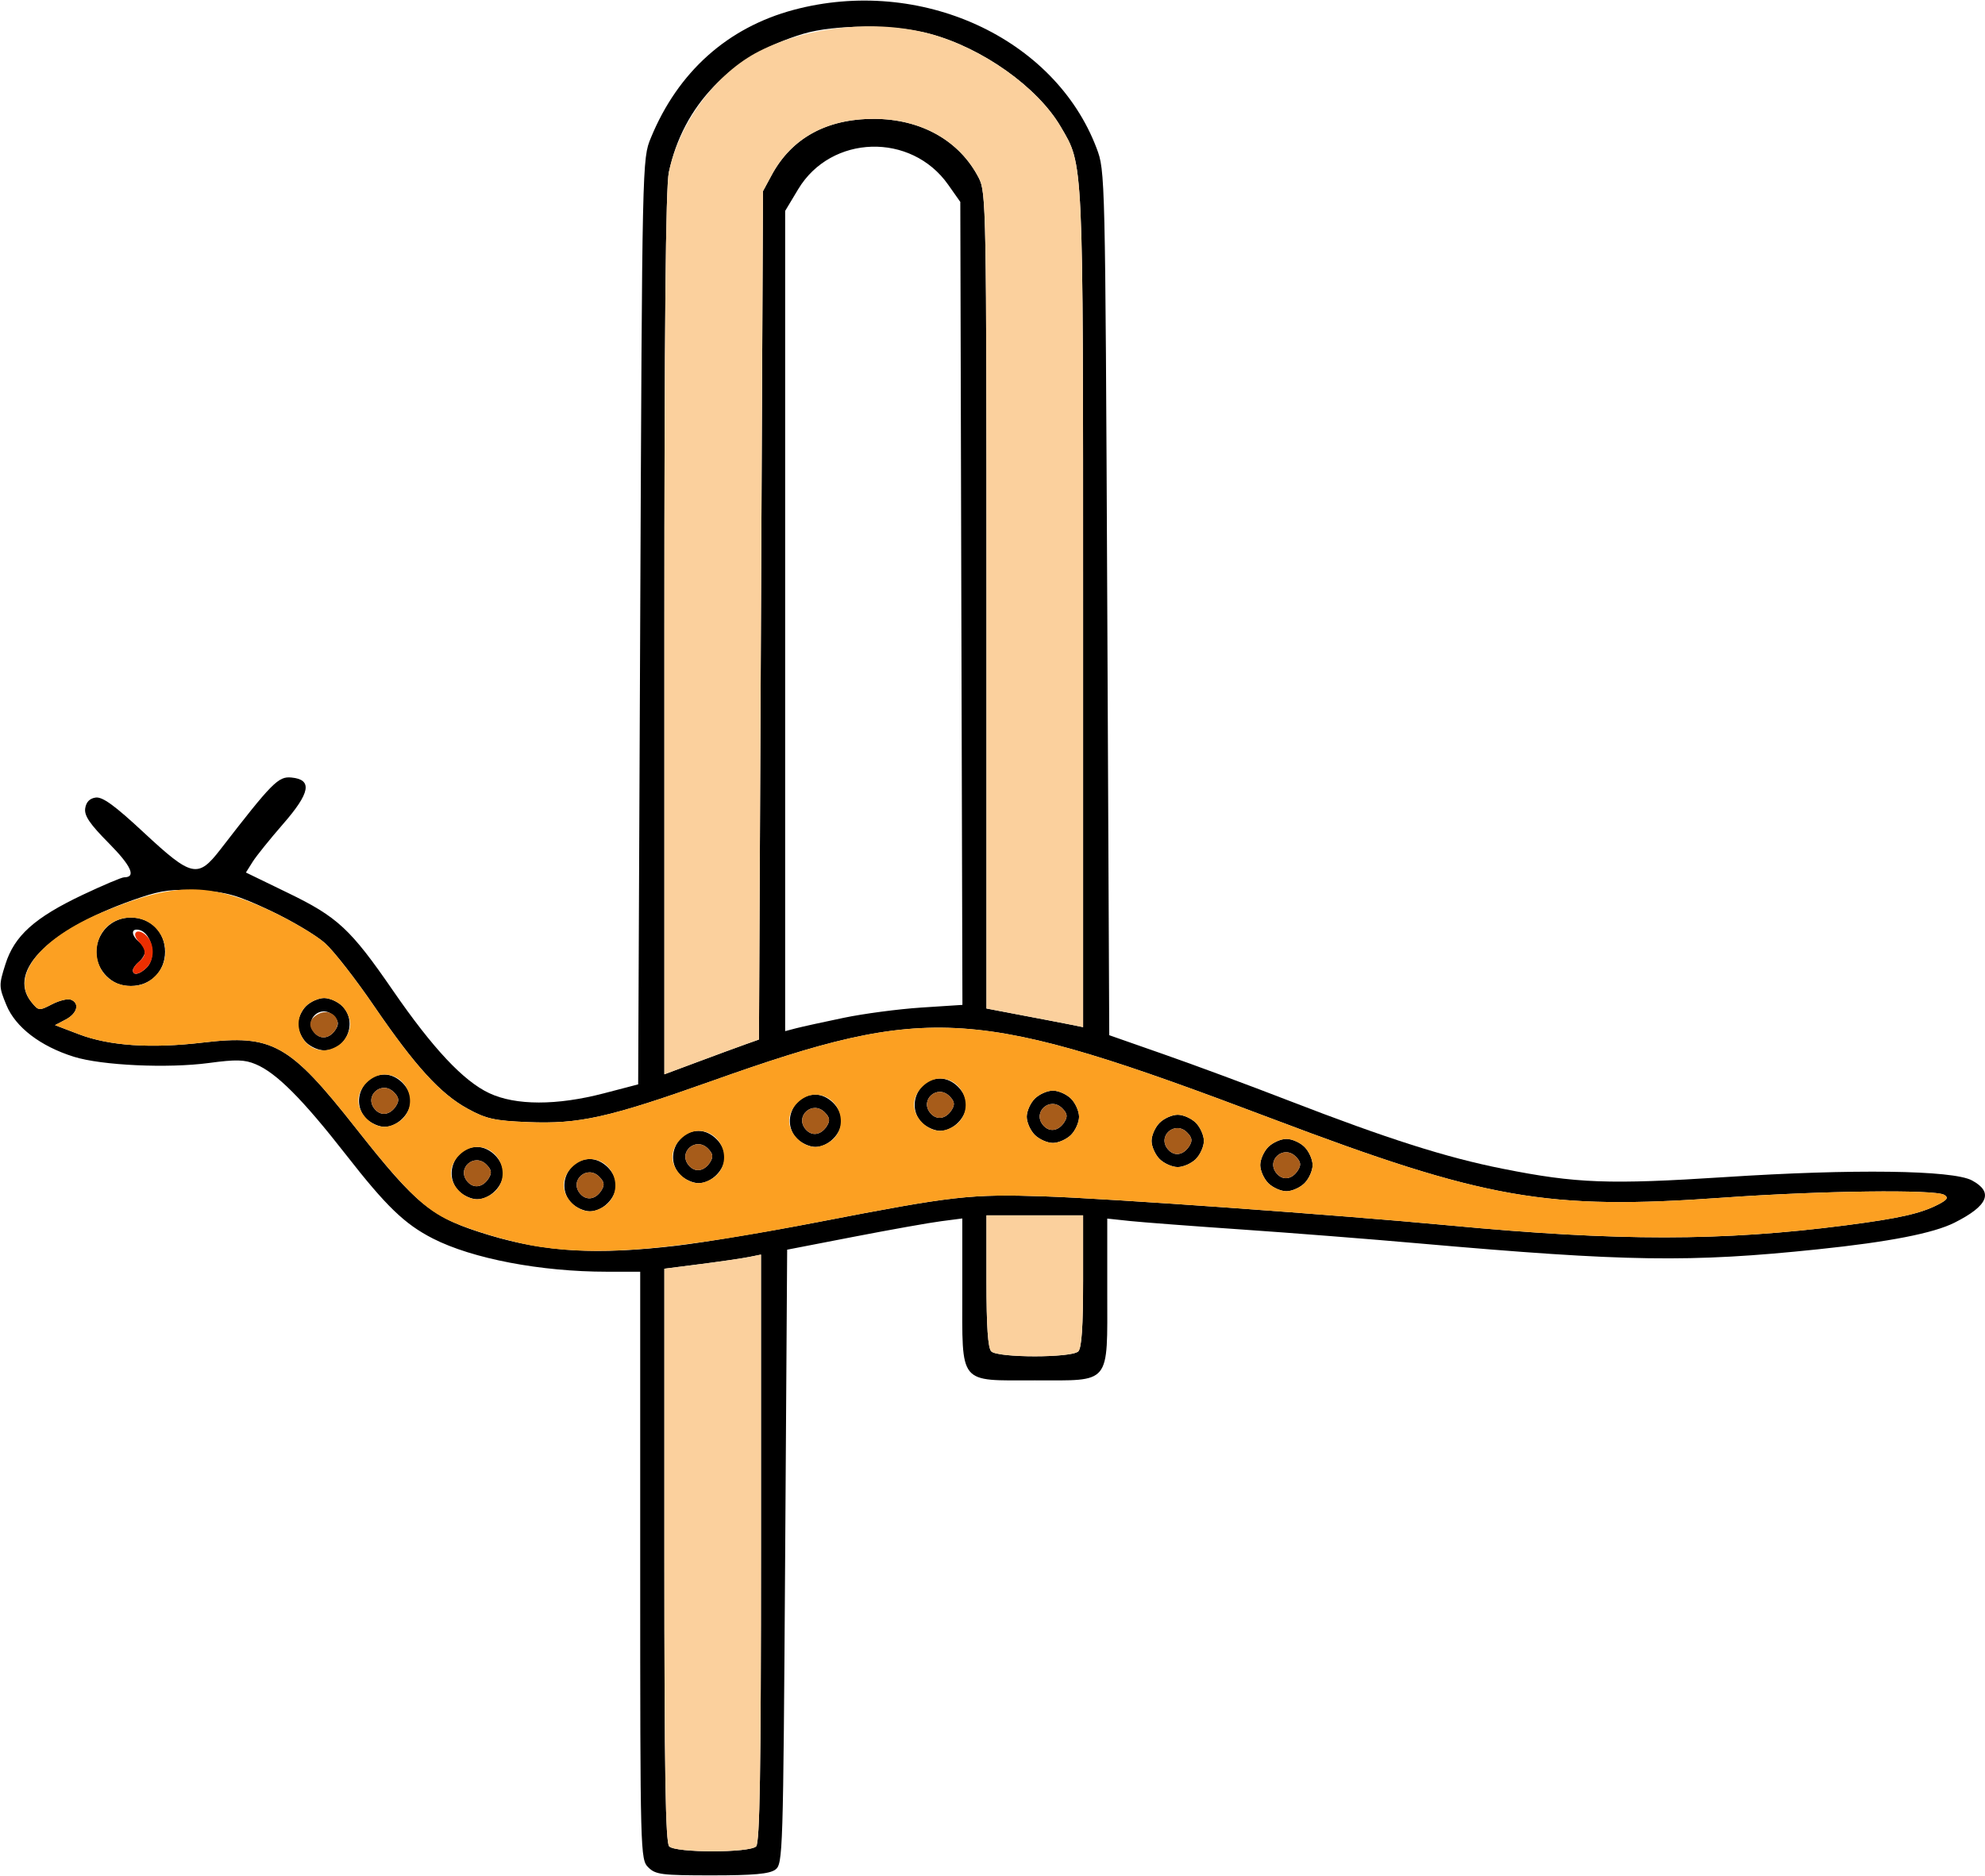
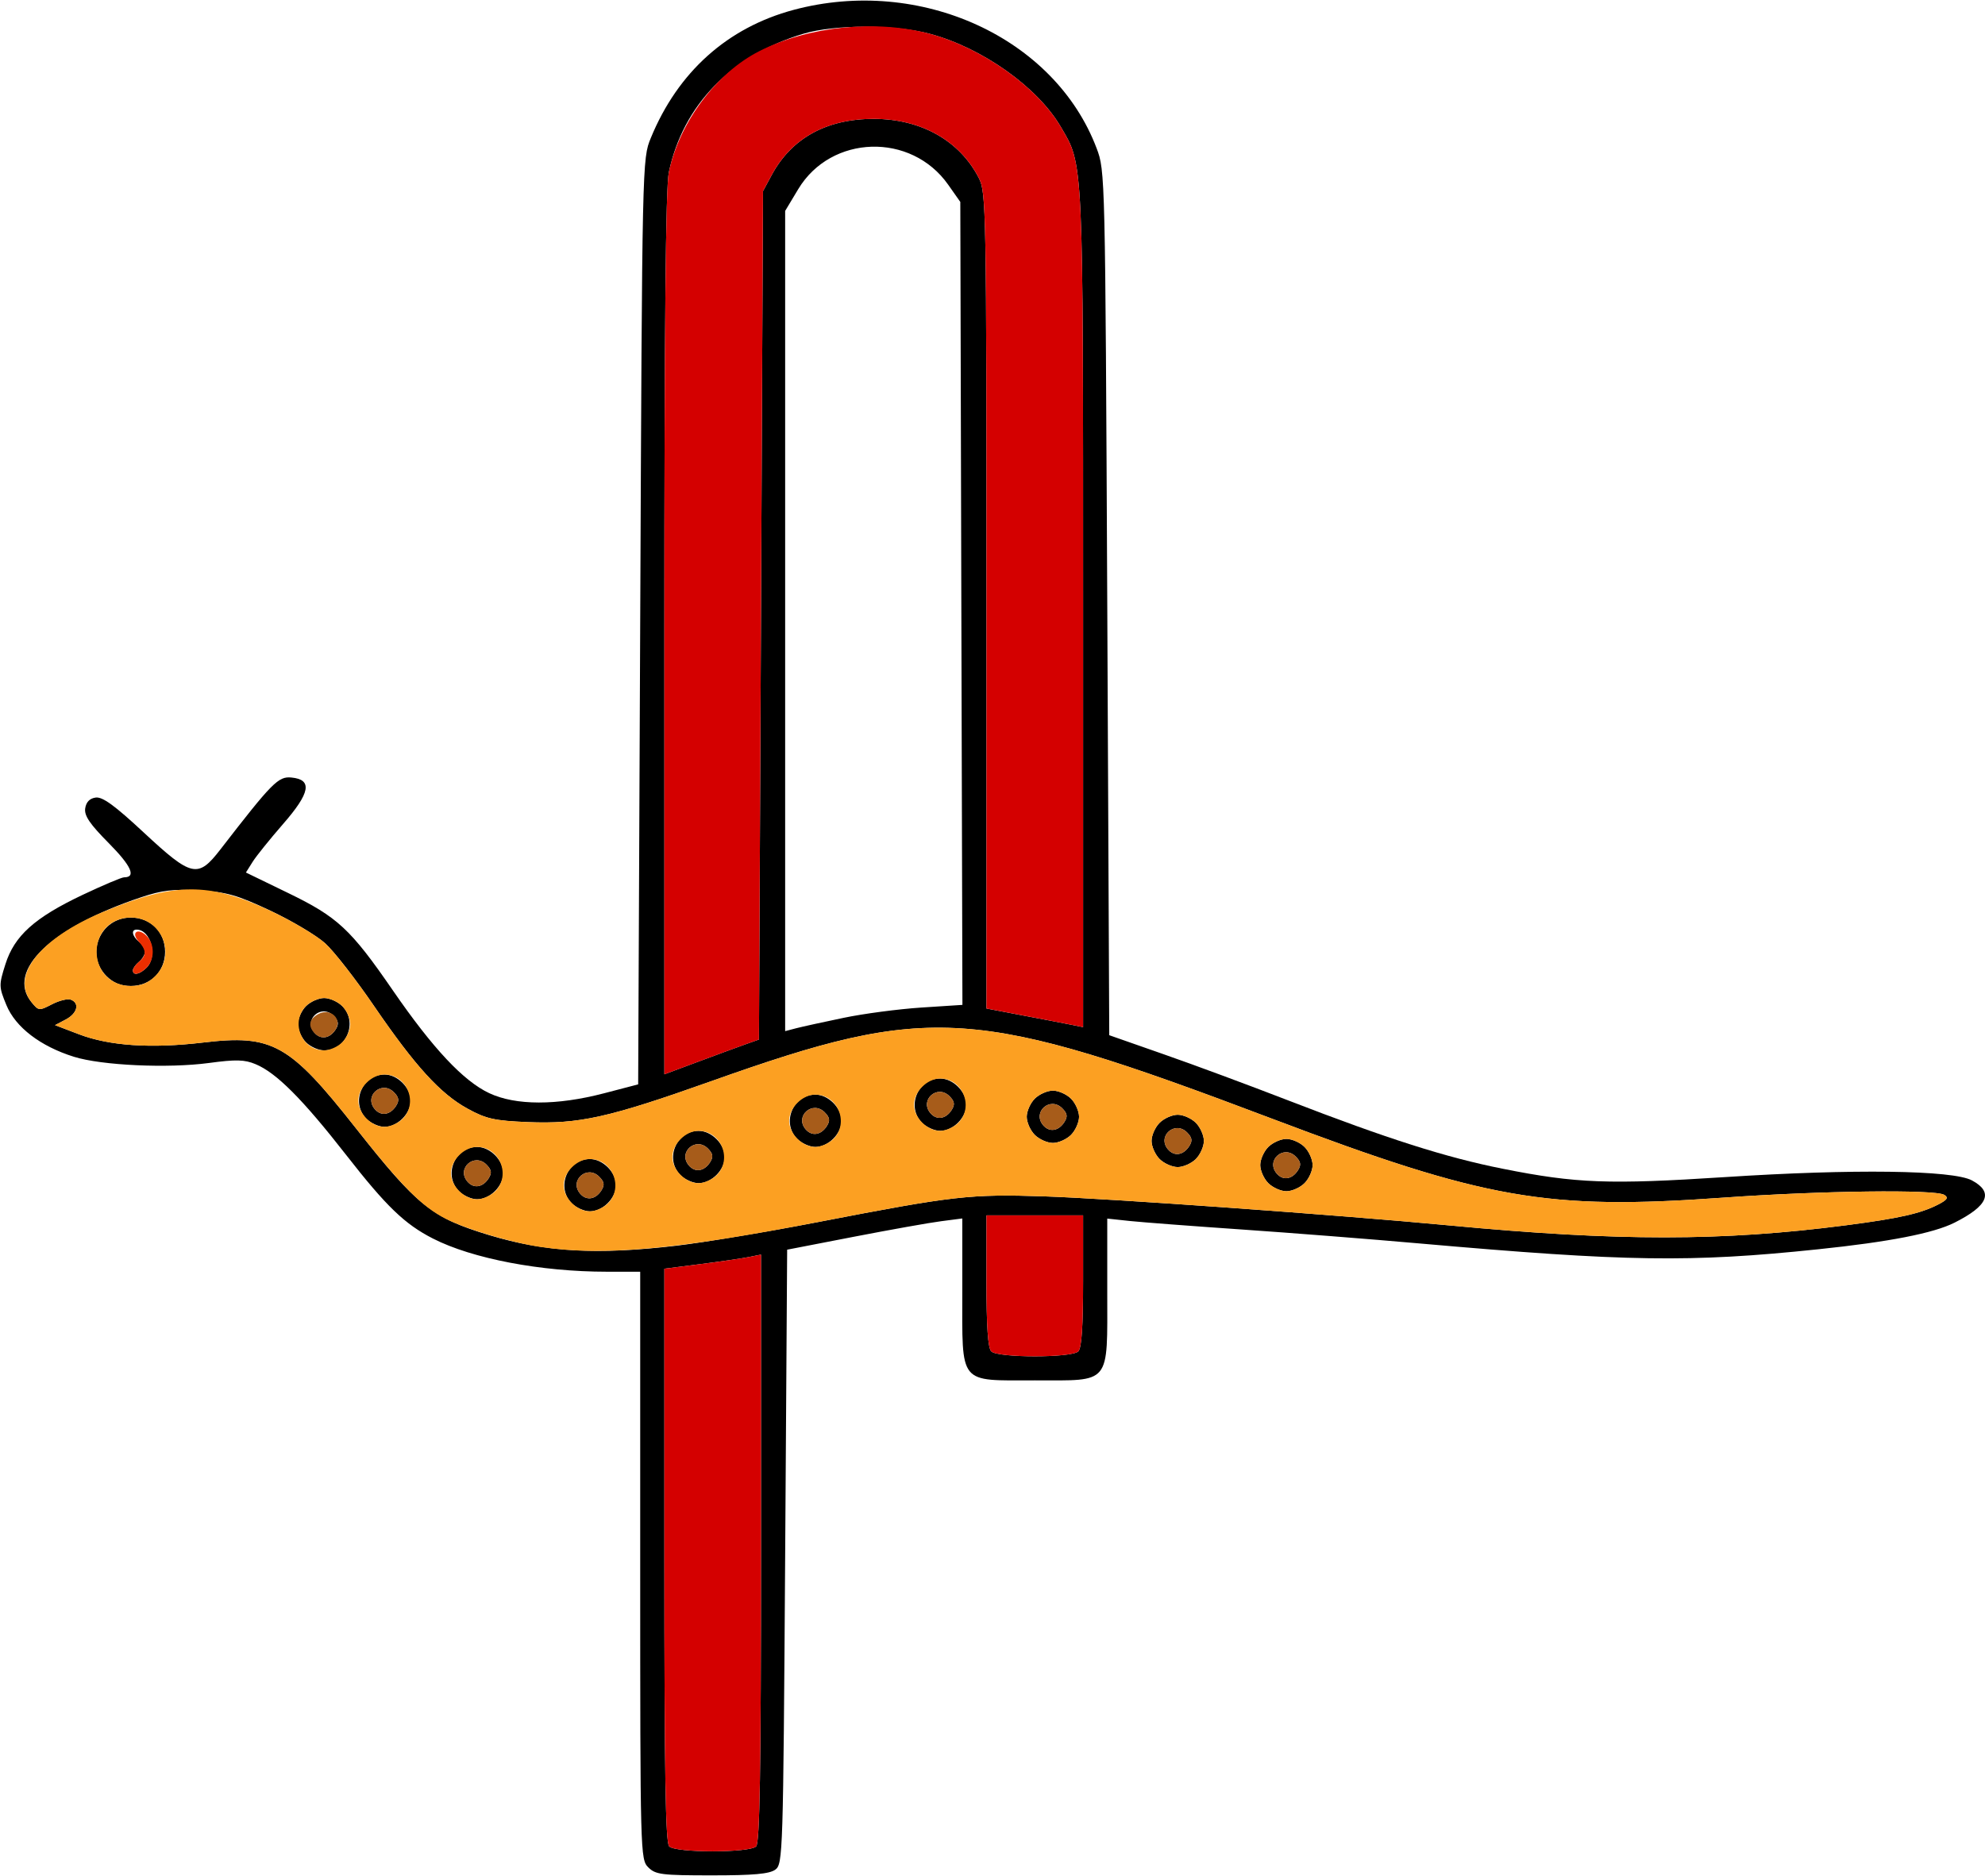
- <svg xmlns="http://www.w3.org/2000/svg" width="635px" height="600px" version="1.1">
-   <g transform="translate(0000, 0000) scale(1, 1)">
-     <path fill="#000000" stroke="none" d=" M 207.37 597.42 C 204.85 594.90 204.80 593.14 204.80 500.86 L 204.80 406.87 L 194.13 406.87 C 173.01 406.87 151.12 402.70 138.50 396.26 C 129.47 391.65 123.61 386.01 110.68 369.44 C 96.76 351.61 88.41 343.24 81.79 340.48 C 78.25 338.99 75.49 338.92 66.82 340.09 C 53.72 341.85 32.51 340.88 23.64 338.10 C 12.93 334.75 4.97 328.66 2.05 321.57 C -0.37 315.70 -0.39 315.19 1.73 308.50 C 4.60 299.39 11.05 293.59 26.43 286.30 C 32.96 283.21 38.92 280.69 39.68 280.69 C 43.65 280.69 42.03 277.07 34.82 269.78 C 28.74 263.65 26.93 260.99 27.25 258.66 C 27.55 256.61 28.67 255.44 30.60 255.17 C 32.79 254.86 36.68 257.68 46.06 266.42 C 61.36 280.64 63.31 281.07 70.48 271.80 C 87.08 250.33 89.03 248.34 93.23 248.76 C 100.04 249.41 99.27 253.66 90.52 263.67 C 86.38 268.43 82.00 273.85 80.82 275.73 L 78.67 279.15 L 92.08 285.66 C 108.01 293.37 112.16 297.23 125.72 316.93 C 138.49 335.46 148.24 345.86 156.50 349.74 C 164.96 353.72 178.11 353.73 193.20 349.79 L 204.15 346.93 L 204.80 198.90 C 205.44 51.05 205.44 50.85 208.21 44.11 C 216.87 23.02 232.72 8.82 253.91 3.15 C 294.37 -7.66 337.39 11.99 350.80 47.42 C 353.55 54.68 353.56 55.49 354.21 192.97 L 354.85 331.20 L 372.24 337.29 C 381.81 340.62 399.78 347.29 412.17 352.09 C 443.88 364.36 462.60 370.33 480.80 373.94 C 504.26 378.62 514.74 379.00 551.82 376.60 C 592.79 373.93 624.67 374.36 630.81 377.65 C 637.83 381.41 636.04 385.75 625.24 391.18 C 618.51 394.56 604.34 397.33 581.55 399.70 C 540.66 403.97 520.43 403.67 454.03 397.82 C 438.45 396.44 412.94 394.44 397.36 393.37 C 381.77 392.30 365.69 391.08 361.62 390.66 L 354.21 389.87 L 354.21 413.18 C 354.21 443.36 355.61 441.63 331.02 441.63 C 306.44 441.63 307.84 443.36 307.84 413.15 L 307.84 389.83 L 301.08 390.71 C 297.36 391.18 284.75 393.44 273.06 395.70 L 251.81 399.82 L 251.17 498.08 C 250.54 593.47 250.45 596.39 248.02 598.17 C 246.14 599.54 241.07 600.00 227.74 600.00 C 211.66 600.00 209.70 599.76 207.37 597.42 M 241.89 590.73 C 243.06 589.56 243.44 566.60 243.44 495.30 L 243.44 401.39 L 239.55 402.17 C 237.40 402.61 230.44 403.62 224.09 404.43 L 212.53 405.91 L 212.53 497.55 C 212.53 567.10 212.90 589.56 214.07 590.73 C 216.17 592.83 239.79 592.83 241.89 590.73 M 344.94 432.36 C 346.02 431.28 346.48 424.43 346.48 409.83 L 346.48 388.84 L 331.02 388.84 L 315.57 388.84 L 315.57 409.83 C 315.57 424.43 316.03 431.28 317.11 432.36 C 319.21 434.46 342.84 434.46 344.94 432.36 M 216.40 398.54 C 225.25 397.49 245.82 394.06 262.11 390.90 C 305.16 382.57 310.38 381.98 334.04 382.76 C 355.27 383.47 427.67 388.66 463.69 392.06 C 517.61 397.16 550.94 397.15 590.56 392.01 C 607.60 389.79 614.44 388.25 620.06 385.35 C 622.94 383.86 623.38 383.18 621.99 382.29 C 619.12 380.48 582.63 380.94 551.20 383.18 C 494.90 387.21 475.18 383.76 407.02 357.95 C 311.73 321.89 297.79 320.95 227.45 345.94 C 194.65 357.59 185.28 359.68 168.84 359.00 C 158.18 358.56 155.56 357.98 149.62 354.73 C 140.86 349.94 132.81 341.10 119.59 321.77 C 113.81 313.30 106.80 304.31 104.02 301.80 C 101.24 299.29 93.37 294.61 86.52 291.37 C 75.81 286.33 72.61 285.41 63.76 284.88 C 55.45 284.39 51.83 284.82 45.08 287.09 C 16.35 296.70 1.89 310.55 10.06 320.61 C 12.33 323.42 12.51 323.43 16.62 321.31 C 18.93 320.11 21.65 319.44 22.66 319.83 C 25.58 320.95 24.74 324.23 21.03 326.18 L 17.61 327.98 L 25.22 330.89 C 35.01 334.62 48.31 335.52 64.94 333.55 C 87.17 330.91 92.55 333.91 113.85 360.95 C 133.45 385.82 138.21 389.63 156.51 395.16 C 174.45 400.58 191.03 401.52 216.40 398.54 M 238.29 334.18 L 242.79 332.58 L 243.44 196.87 L 244.08 61.16 L 246.86 56.01 C 253.24 44.19 264.41 38.03 279.50 38.03 C 294.60 38.03 306.95 44.97 313.11 56.92 C 315.48 61.53 315.57 66.22 315.57 192.18 L 315.57 322.66 L 327.48 324.93 C 334.04 326.16 340.99 327.52 342.94 327.90 L 346.48 328.62 L 346.48 194.85 C 346.48 49.31 346.66 53.06 339.29 40.49 C 331.90 27.88 314.24 15.33 297.54 10.84 C 286.25 7.79 267.14 7.78 257.01 10.80 C 233.93 17.72 218.49 33.61 213.96 55.11 C 212.95 59.88 212.53 104.18 212.53 202.82 L 212.53 343.71 L 223.15 339.75 C 229.00 337.57 235.80 335.06 238.29 334.18 M 269.84 325.65 C 276.22 324.31 287.39 322.84 294.65 322.36 L 307.88 321.50 L 307.53 193.06 L 307.20 64.60 L 303.32 59.09 C 291.49 42.27 265.86 43.03 255.35 60.52 L 251.17 67.48 L 251.17 198.68 L 251.17 329.90 L 254.71 328.97 C 256.65 328.47 263.47 326.97 269.84 325.65" />
-     <path fill="#000000" stroke="none" d=" M 182.90 384.98 C 177.80 379.88 181.51 370.82 188.70 370.82 C 192.83 370.82 197.07 375.05 197.07 379.18 C 197.07 383.32 192.83 387.55 188.70 387.55 C 186.92 387.55 184.32 386.39 182.90 384.98 M 192.41 380.82 C 193.48 379.11 193.31 378.10 191.67 376.45 C 187.81 372.61 182.06 377.64 185.54 381.84 C 187.54 384.24 190.53 383.81 192.41 380.82" />
-     <path fill="#000000" stroke="none" d=" M 146.84 381.12 C 141.74 376.02 145.44 366.95 152.63 366.95 C 156.77 366.95 161.00 371.19 161.00 375.32 C 161.00 379.45 156.77 383.69 152.63 383.69 C 150.85 383.69 148.25 382.53 146.84 381.12 M 156.34 376.96 C 157.41 375.24 157.24 374.24 155.61 372.59 C 151.74 368.74 146.00 373.78 149.48 377.97 C 151.47 380.38 154.46 379.94 156.34 376.96" />
-     <path fill="#000000" stroke="none" d=" M 405.73 378.54 C 404.31 377.12 403.15 374.52 403.15 372.75 C 403.15 370.97 404.31 368.37 405.73 366.95 C 407.15 365.54 409.75 364.38 411.53 364.38 C 413.30 364.38 415.91 365.54 417.32 366.95 C 418.74 368.37 419.90 370.97 419.90 372.75 C 419.90 374.52 418.74 377.12 417.32 378.54 C 415.91 379.96 413.30 381.12 411.53 381.12 C 409.75 381.12 407.15 379.96 405.73 378.54 M 415.24 374.38 C 416.30 372.67 416.14 371.67 414.50 370.02 C 410.64 366.17 404.89 371.20 408.37 375.40 C 410.37 377.81 413.36 377.37 415.24 374.38" />
-     <path fill="#000000" stroke="none" d=" M 217.68 375.97 C 212.58 370.87 216.29 361.80 223.47 361.80 C 227.61 361.80 231.85 366.04 231.85 370.17 C 231.85 374.30 227.61 378.54 223.47 378.54 C 221.70 378.54 219.09 377.38 217.68 375.97 M 227.18 371.81 C 228.25 370.09 228.08 369.09 226.45 367.44 C 222.58 363.59 216.84 368.63 220.32 372.82 C 222.31 375.23 225.30 374.79 227.18 371.81" />
-     <path fill="#000000" stroke="none" d=" M 370.95 370.82 C 369.54 369.40 368.38 366.80 368.38 365.02 C 368.38 363.24 369.54 360.64 370.95 359.23 C 372.37 357.81 374.97 356.65 376.75 356.65 C 378.53 356.65 381.13 357.81 382.55 359.23 C 383.96 360.64 385.12 363.24 385.12 365.02 C 385.12 366.80 383.96 369.40 382.55 370.82 C 381.13 372.23 378.53 373.39 376.75 373.39 C 374.97 373.39 372.37 372.23 370.95 370.82 M 380.46 366.66 C 381.53 364.94 381.36 363.94 379.72 362.29 C 375.86 358.44 370.12 363.48 373.59 367.67 C 375.59 370.08 378.58 369.64 380.46 366.66" />
-     <path fill="#000000" stroke="none" d=" M 255.03 364.38 C 249.93 359.28 253.64 350.21 260.83 350.21 C 264.96 350.21 269.20 354.45 269.20 358.58 C 269.20 362.72 264.96 366.95 260.83 366.95 C 259.05 366.95 256.45 365.79 255.03 364.38 M 264.54 360.22 C 265.61 358.51 265.44 357.50 263.80 355.85 C 259.94 352.00 254.19 357.04 257.67 361.24 C 259.67 363.64 262.66 363.21 264.54 360.22" />
-     <path fill="#000000" stroke="none" d=" M 331.02 363.09 C 329.61 361.67 328.45 359.07 328.45 357.30 C 328.45 355.52 329.61 352.92 331.02 351.50 C 332.44 350.09 335.04 348.93 336.82 348.93 C 338.60 348.93 341.20 350.09 342.62 351.50 C 344.03 352.92 345.19 355.52 345.19 357.30 C 345.19 359.07 344.03 361.67 342.62 363.09 C 341.20 364.51 338.60 365.67 336.82 365.67 C 335.04 365.67 332.44 364.51 331.02 363.09 M 340.53 358.93 C 341.60 357.22 341.43 356.21 339.80 354.57 C 335.93 350.72 330.19 355.75 333.66 359.95 C 335.66 362.36 338.65 361.92 340.53 358.93" />
-     <path fill="#000000" stroke="none" d=" M 294.96 359.23 C 289.86 354.13 293.57 345.06 300.76 345.06 C 304.89 345.06 309.13 349.30 309.13 353.43 C 309.13 357.57 304.89 361.80 300.76 361.80 C 298.98 361.80 296.38 360.64 294.96 359.23 M 304.47 355.07 C 305.53 353.36 305.37 352.35 303.73 350.70 C 299.87 346.85 294.12 351.89 297.60 356.09 C 299.60 358.49 302.58 358.06 304.47 355.07" />
-     <path fill="#000000" stroke="none" d=" M 117.21 357.94 C 112.11 352.84 115.82 343.78 123.01 343.78 C 127.14 343.78 131.38 348.01 131.38 352.15 C 131.38 356.28 127.14 360.52 123.01 360.52 C 121.23 360.52 118.63 359.36 117.21 357.94 M 126.72 353.78 C 127.79 352.07 127.62 351.06 125.98 349.42 C 122.12 345.57 116.37 350.60 119.85 354.80 C 121.85 357.21 124.84 356.77 126.72 353.78" />
-     <path fill="#000000" stroke="none" d=" M 97.89 333.48 C 96.47 332.06 95.31 329.46 95.31 327.68 C 95.31 325.91 96.47 323.30 97.89 321.89 C 99.31 320.47 101.91 319.31 103.69 319.31 C 105.46 319.31 108.07 320.47 109.48 321.89 C 114.58 326.99 110.87 336.05 103.69 336.05 C 101.91 336.05 99.31 334.89 97.89 333.48 M 107.40 329.32 C 108.47 327.61 108.30 326.60 106.66 324.95 C 102.80 321.10 97.05 326.14 100.53 330.33 C 102.53 332.74 105.52 332.30 107.40 329.32" />
-     <path fill="#000000" stroke="none" d=" M 34.07 312.30 C 27.13 305.34 32.03 293.56 41.86 293.56 C 48.15 293.56 52.81 298.22 52.81 304.51 C 52.81 310.79 48.15 315.45 41.86 315.45 C 38.67 315.45 36.26 314.47 34.07 312.30 M 46.92 309.57 C 50.52 305.96 48.25 297.42 43.70 297.42 C 41.87 297.42 42.27 299.50 44.44 301.29 C 45.51 302.16 46.37 303.62 46.37 304.51 C 46.37 305.39 45.51 306.85 44.44 307.73 C 43.37 308.60 42.51 309.84 42.51 310.45 C 42.51 312.23 44.69 311.78 46.92 309.57" />
-     <path fill="#fbd09d" stroke="none" d=" M 214.07 590.73 C 212.90 589.56 212.53 567.10 212.53 497.55 L 212.53 405.91 L 224.09 404.43 C 230.44 403.62 237.40 402.61 239.55 402.17 L 243.44 401.39 L 243.44 495.30 C 243.44 566.60 243.06 589.56 241.89 590.73 C 239.79 592.83 216.17 592.83 214.07 590.73" />
-     <path fill="#fbd09d" stroke="none" d=" M 317.11 432.36 C 316.03 431.28 315.57 424.43 315.57 409.83 L 315.57 388.84 L 331.02 388.84 L 346.48 388.84 L 346.48 409.83 C 346.48 424.43 346.02 431.28 344.94 432.36 C 342.84 434.46 319.21 434.46 317.11 432.36" />
-     <path fill="#fbd09d" stroke="none" d=" M 212.53 202.82 C 212.53 104.18 212.95 59.88 213.96 55.11 C 217.32 39.14 229.13 23.34 242.92 16.35 C 258.73 8.36 280.26 6.17 297.54 10.83 C 314.24 15.35 331.90 27.89 339.29 40.49 C 346.66 53.06 346.48 49.31 346.48 194.85 L 346.48 328.62 L 342.94 327.90 C 340.99 327.52 334.04 326.16 327.48 324.93 L 315.57 322.66 L 315.57 192.18 C 315.57 66.22 315.48 61.53 313.11 56.92 C 306.95 44.97 294.60 38.03 279.50 38.03 C 264.41 38.03 253.24 44.19 246.86 56.01 L 244.08 61.16 L 243.44 196.87 L 242.79 332.58 L 238.29 334.18 C 235.80 335.06 229.00 337.57 223.15 339.75 L 212.53 343.71 L 212.53 202.82" />
-     <path fill="#fca022" stroke="none" d=" M 173.24 399.00 C 163.84 397.65 149.26 393.33 142.61 389.95 C 134.96 386.05 128.48 379.52 113.85 360.95 C 92.55 333.91 87.17 330.91 64.94 333.55 C 48.31 335.52 35.01 334.62 25.22 330.89 L 17.61 327.98 L 21.03 326.18 C 24.74 324.23 25.58 320.95 22.66 319.83 C 21.65 319.44 18.93 320.11 16.62 321.31 C 12.51 323.43 12.33 323.42 10.06 320.61 C 3.27 312.24 12.82 300.19 32.88 291.80 C 55.71 282.24 66.82 282.15 86.52 291.40 C 93.37 294.62 101.24 299.29 104.02 301.80 C 106.80 304.31 113.81 313.30 119.59 321.77 C 132.81 341.10 140.86 349.94 149.62 354.73 C 155.56 357.98 158.18 358.56 168.84 359.00 C 185.28 359.68 194.65 357.59 227.45 345.94 C 297.79 320.95 311.73 321.89 407.02 357.95 C 475.18 383.76 494.90 387.21 551.20 383.18 C 582.63 380.94 619.12 380.48 621.99 382.29 C 623.38 383.18 622.94 383.86 620.06 385.35 C 614.44 388.25 607.60 389.79 590.56 392.01 C 550.94 397.15 517.61 397.16 463.69 392.06 C 427.67 388.66 355.27 383.47 334.04 382.76 C 310.38 381.98 305.16 382.57 262.11 390.90 C 216.20 399.80 193.24 401.88 173.24 399.00 M 194.49 384.98 C 199.59 379.88 195.88 370.82 188.70 370.82 C 184.56 370.82 180.32 375.05 180.32 379.18 C 180.32 383.32 184.56 387.55 188.70 387.55 C 190.47 387.55 193.08 386.39 194.49 384.98 M 158.43 381.12 C 163.53 376.02 159.82 366.95 152.63 366.95 C 148.50 366.95 144.26 371.19 144.26 375.32 C 144.26 379.45 148.50 383.69 152.63 383.69 C 154.41 383.69 157.01 382.53 158.43 381.12 M 417.32 378.54 C 418.74 377.12 419.90 374.52 419.90 372.75 C 419.90 370.97 418.74 368.37 417.32 366.95 C 415.91 365.54 413.30 364.38 411.53 364.38 C 409.75 364.38 407.15 365.54 405.73 366.95 C 404.31 368.37 403.15 370.97 403.15 372.75 C 403.15 374.52 404.31 377.12 405.73 378.54 C 407.15 379.96 409.75 381.12 411.53 381.12 C 413.30 381.12 415.91 379.96 417.32 378.54 M 229.27 375.97 C 234.37 370.87 230.66 361.80 223.47 361.80 C 219.34 361.80 215.10 366.04 215.10 370.17 C 215.10 374.30 219.34 378.54 223.47 378.54 C 225.25 378.54 227.85 377.38 229.27 375.97 M 382.55 370.82 C 383.96 369.40 385.12 366.80 385.12 365.02 C 385.12 363.24 383.96 360.64 382.55 359.23 C 381.13 357.81 378.53 356.65 376.75 356.65 C 374.97 356.65 372.37 357.81 370.95 359.23 C 369.54 360.64 368.38 363.24 368.38 365.02 C 368.38 366.80 369.54 369.40 370.95 370.82 C 372.37 372.23 374.97 373.39 376.75 373.39 C 378.53 373.39 381.13 372.23 382.55 370.82 M 266.62 364.38 C 271.72 359.28 268.01 350.21 260.83 350.21 C 256.69 350.21 252.45 354.45 252.45 358.58 C 252.45 362.72 256.69 366.95 260.83 366.95 C 262.60 366.95 265.21 365.79 266.62 364.38 M 342.62 363.09 C 344.03 361.67 345.19 359.07 345.19 357.30 C 345.19 355.52 344.03 352.92 342.62 351.50 C 341.20 350.09 338.60 348.93 336.82 348.93 C 335.04 348.93 332.44 350.09 331.02 351.50 C 329.61 352.92 328.45 355.52 328.45 357.30 C 328.45 359.07 329.61 361.67 331.02 363.09 C 332.44 364.51 335.04 365.67 336.82 365.67 C 338.60 365.67 341.20 364.51 342.62 363.09 M 306.55 359.23 C 311.65 354.13 307.94 345.06 300.76 345.06 C 296.62 345.06 292.38 349.30 292.38 353.43 C 292.38 357.57 296.62 361.80 300.76 361.80 C 302.53 361.80 305.13 360.64 306.55 359.23 M 128.80 357.94 C 133.90 352.84 130.19 343.78 123.01 343.78 C 118.87 343.78 114.63 348.01 114.63 352.15 C 114.63 356.28 118.87 360.52 123.01 360.52 C 124.78 360.52 127.39 359.36 128.80 357.94 M 109.48 333.48 C 110.90 332.06 112.06 329.46 112.06 327.68 C 112.06 325.91 110.90 323.30 109.48 321.89 C 108.07 320.47 105.46 319.31 103.69 319.31 C 101.91 319.31 99.31 320.47 97.89 321.89 C 92.79 326.99 96.50 336.05 103.69 336.05 C 105.46 336.05 108.07 334.89 109.48 333.48 M 49.65 312.30 C 56.60 305.34 51.69 293.56 41.86 293.56 C 35.58 293.56 30.91 298.22 30.91 304.51 C 30.91 310.79 35.58 315.45 41.86 315.45 C 45.06 315.45 47.46 314.47 49.65 312.30" />
-     <path fill="#eb2e00" stroke="none" d=" M 42.51 310.45 C 42.51 309.84 43.37 308.60 44.44 307.73 C 46.90 305.68 46.88 303.98 44.35 301.20 C 41.75 298.33 44.14 296.68 46.91 299.43 C 49.51 302.05 49.52 306.97 46.92 309.57 C 44.69 311.78 42.51 312.23 42.51 310.45" />
-     <path fill="#a75c1a" stroke="none" d=" M 185.54 381.84 C 182.06 377.64 187.81 372.61 191.67 376.45 C 193.31 378.10 193.48 379.11 192.41 380.82 C 190.53 383.81 187.54 384.24 185.54 381.84" />
-     <path fill="#a75c1a" stroke="none" d=" M 149.48 377.97 C 146.00 373.78 151.74 368.74 155.61 372.59 C 157.24 374.24 157.41 375.24 156.34 376.96 C 154.46 379.94 151.47 380.38 149.48 377.97" />
-     <path fill="#a75c1a" stroke="none" d=" M 408.37 375.40 C 404.89 371.20 410.64 366.17 414.50 370.02 C 416.14 371.67 416.30 372.67 415.24 374.38 C 413.36 377.37 410.37 377.81 408.37 375.40" />
-     <path fill="#a75c1a" stroke="none" d=" M 220.32 372.82 C 216.84 368.63 222.58 363.59 226.45 367.44 C 228.08 369.09 228.25 370.09 227.18 371.81 C 225.30 374.79 222.31 375.23 220.32 372.82" />
-     <path fill="#a75c1a" stroke="none" d=" M 373.59 367.67 C 370.12 363.48 375.86 358.44 379.72 362.29 C 381.36 363.94 381.53 364.94 380.46 366.66 C 378.58 369.64 375.59 370.08 373.59 367.67" />
-     <path fill="#a75c1a" stroke="none" d=" M 257.67 361.24 C 254.19 357.04 259.94 352.00 263.80 355.85 C 265.44 357.50 265.61 358.51 264.54 360.22 C 262.66 363.21 259.67 363.64 257.67 361.24" />
-     <path fill="#a75c1a" stroke="none" d=" M 333.66 359.95 C 330.19 355.75 335.93 350.72 339.80 354.57 C 341.43 356.21 341.60 357.22 340.53 358.93 C 338.65 361.92 335.66 362.36 333.66 359.95" />
-     <path fill="#a75c1a" stroke="none" d=" M 297.60 356.09 C 294.12 351.89 299.87 346.85 303.73 350.70 C 305.37 352.35 305.53 353.36 304.47 355.07 C 302.58 358.06 299.60 358.49 297.60 356.09" />
-     <path fill="#a75c1a" stroke="none" d=" M 119.85 354.80 C 116.37 350.60 122.12 345.57 125.98 349.42 C 127.62 351.06 127.79 352.07 126.72 353.78 C 124.84 356.77 121.85 357.21 119.85 354.80" />
-     <path fill="#a75c1a" stroke="none" d=" M 100.76 330.68 C 98.42 328.34 98.83 326.02 101.91 324.39 C 105.63 322.39 109.53 325.91 107.40 329.32 C 105.61 332.14 102.80 332.72 100.76 330.68" />
+ <svg xmlns="http://www.w3.org/2000/svg" width="635px" height="600px" version="1.1" id="svg2261">
+   <defs id="defs2265" />
+   <g transform="translate(0000, 0000) scale(1, 1)" id="g2259">
+     <path fill="#000000" stroke="none" d=" M 207.37 597.42 C 204.85 594.90 204.80 593.14 204.80 500.86 L 204.80 406.87 L 194.13 406.87 C 173.01 406.87 151.12 402.70 138.50 396.26 C 129.47 391.65 123.61 386.01 110.68 369.44 C 96.76 351.61 88.41 343.24 81.79 340.48 C 78.25 338.99 75.49 338.92 66.82 340.09 C 53.72 341.85 32.51 340.88 23.64 338.10 C 12.93 334.75 4.97 328.66 2.05 321.57 C -0.37 315.70 -0.39 315.19 1.73 308.50 C 4.60 299.39 11.05 293.59 26.43 286.30 C 32.96 283.21 38.92 280.69 39.68 280.69 C 43.65 280.69 42.03 277.07 34.82 269.78 C 28.74 263.65 26.93 260.99 27.25 258.66 C 27.55 256.61 28.67 255.44 30.60 255.17 C 32.79 254.86 36.68 257.68 46.06 266.42 C 61.36 280.64 63.31 281.07 70.48 271.80 C 87.08 250.33 89.03 248.34 93.23 248.76 C 100.04 249.41 99.27 253.66 90.52 263.67 C 86.38 268.43 82.00 273.85 80.82 275.73 L 78.67 279.15 L 92.08 285.66 C 108.01 293.37 112.16 297.23 125.72 316.93 C 138.49 335.46 148.24 345.86 156.50 349.74 C 164.96 353.72 178.11 353.73 193.20 349.79 L 204.15 346.93 L 204.80 198.90 C 205.44 51.05 205.44 50.85 208.21 44.11 C 216.87 23.02 232.72 8.82 253.91 3.15 C 294.37 -7.66 337.39 11.99 350.80 47.42 C 353.55 54.68 353.56 55.49 354.21 192.97 L 354.85 331.20 L 372.24 337.29 C 381.81 340.62 399.78 347.29 412.17 352.09 C 443.88 364.36 462.60 370.33 480.80 373.94 C 504.26 378.62 514.74 379.00 551.82 376.60 C 592.79 373.93 624.67 374.36 630.81 377.65 C 637.83 381.41 636.04 385.75 625.24 391.18 C 618.51 394.56 604.34 397.33 581.55 399.70 C 540.66 403.97 520.43 403.67 454.03 397.82 C 438.45 396.44 412.94 394.44 397.36 393.37 C 381.77 392.30 365.69 391.08 361.62 390.66 L 354.21 389.87 L 354.21 413.18 C 354.21 443.36 355.61 441.63 331.02 441.63 C 306.44 441.63 307.84 443.36 307.84 413.15 L 307.84 389.83 L 301.08 390.71 C 297.36 391.18 284.75 393.44 273.06 395.70 L 251.81 399.82 L 251.17 498.08 C 250.54 593.47 250.45 596.39 248.02 598.17 C 246.14 599.54 241.07 600.00 227.74 600.00 C 211.66 600.00 209.70 599.76 207.37 597.42 M 241.89 590.73 C 243.06 589.56 243.44 566.60 243.44 495.30 L 243.44 401.39 L 239.55 402.17 C 237.40 402.61 230.44 403.62 224.09 404.43 L 212.53 405.91 L 212.53 497.55 C 212.53 567.10 212.90 589.56 214.07 590.73 C 216.17 592.83 239.79 592.83 241.89 590.73 M 344.94 432.36 C 346.02 431.28 346.48 424.43 346.48 409.83 L 346.48 388.84 L 331.02 388.84 L 315.57 388.84 L 315.57 409.83 C 315.57 424.43 316.03 431.28 317.11 432.36 C 319.21 434.46 342.84 434.46 344.94 432.36 M 216.40 398.54 C 225.25 397.49 245.82 394.06 262.11 390.90 C 305.16 382.57 310.38 381.98 334.04 382.76 C 355.27 383.47 427.67 388.66 463.69 392.06 C 517.61 397.16 550.94 397.15 590.56 392.01 C 607.60 389.79 614.44 388.25 620.06 385.35 C 622.94 383.86 623.38 383.18 621.99 382.29 C 619.12 380.48 582.63 380.94 551.20 383.18 C 494.90 387.21 475.18 383.76 407.02 357.95 C 311.73 321.89 297.79 320.95 227.45 345.94 C 194.65 357.59 185.28 359.68 168.84 359.00 C 158.18 358.56 155.56 357.98 149.62 354.73 C 140.86 349.94 132.81 341.10 119.59 321.77 C 113.81 313.30 106.80 304.31 104.02 301.80 C 101.24 299.29 93.37 294.61 86.52 291.37 C 75.81 286.33 72.61 285.41 63.76 284.88 C 55.45 284.39 51.83 284.82 45.08 287.09 C 16.35 296.70 1.89 310.55 10.06 320.61 C 12.33 323.42 12.51 323.43 16.62 321.31 C 18.93 320.11 21.65 319.44 22.66 319.83 C 25.58 320.95 24.74 324.23 21.03 326.18 L 17.61 327.98 L 25.22 330.89 C 35.01 334.62 48.31 335.52 64.94 333.55 C 87.17 330.91 92.55 333.91 113.85 360.95 C 133.45 385.82 138.21 389.63 156.51 395.16 C 174.45 400.58 191.03 401.52 216.40 398.54 M 238.29 334.18 L 242.79 332.58 L 243.44 196.87 L 244.08 61.16 L 246.86 56.01 C 253.24 44.19 264.41 38.03 279.50 38.03 C 294.60 38.03 306.95 44.97 313.11 56.92 C 315.48 61.53 315.57 66.22 315.57 192.18 L 315.57 322.66 L 327.48 324.93 C 334.04 326.16 340.99 327.52 342.94 327.90 L 346.48 328.62 L 346.48 194.85 C 346.48 49.31 346.66 53.06 339.29 40.49 C 331.90 27.88 314.24 15.33 297.54 10.84 C 286.25 7.79 267.14 7.78 257.01 10.80 C 233.93 17.72 218.49 33.61 213.96 55.11 C 212.95 59.88 212.53 104.18 212.53 202.82 L 212.53 343.71 L 223.15 339.75 C 229.00 337.57 235.80 335.06 238.29 334.18 M 269.84 325.65 C 276.22 324.31 287.39 322.84 294.65 322.36 L 307.88 321.50 L 307.53 193.06 L 307.20 64.60 L 303.32 59.09 C 291.49 42.27 265.86 43.03 255.35 60.52 L 251.17 67.48 L 251.17 198.68 L 251.17 329.90 L 254.71 328.97 C 256.65 328.47 263.47 326.97 269.84 325.65" id="path2205" />
+     <path fill="#000000" stroke="none" d=" M 182.90 384.98 C 177.80 379.88 181.51 370.82 188.70 370.82 C 192.83 370.82 197.07 375.05 197.07 379.18 C 197.07 383.32 192.83 387.55 188.70 387.55 C 186.92 387.55 184.32 386.39 182.90 384.98 M 192.41 380.82 C 193.48 379.11 193.31 378.10 191.67 376.45 C 187.81 372.61 182.06 377.64 185.54 381.84 C 187.54 384.24 190.53 383.81 192.41 380.82" id="path2207" />
+     <path fill="#000000" stroke="none" d=" M 146.84 381.12 C 141.74 376.02 145.44 366.95 152.63 366.95 C 156.77 366.95 161.00 371.19 161.00 375.32 C 161.00 379.45 156.77 383.69 152.63 383.69 C 150.85 383.69 148.25 382.53 146.84 381.12 M 156.34 376.96 C 157.41 375.24 157.24 374.24 155.61 372.59 C 151.74 368.74 146.00 373.78 149.48 377.97 C 151.47 380.38 154.46 379.94 156.34 376.96" id="path2209" />
+     <path fill="#000000" stroke="none" d=" M 405.73 378.54 C 404.31 377.12 403.15 374.52 403.15 372.75 C 403.15 370.97 404.31 368.37 405.73 366.95 C 407.15 365.54 409.75 364.38 411.53 364.38 C 413.30 364.38 415.91 365.54 417.32 366.95 C 418.74 368.37 419.90 370.97 419.90 372.75 C 419.90 374.52 418.74 377.12 417.32 378.54 C 415.91 379.96 413.30 381.12 411.53 381.12 C 409.75 381.12 407.15 379.96 405.73 378.54 M 415.24 374.38 C 416.30 372.67 416.14 371.67 414.50 370.02 C 410.64 366.17 404.89 371.20 408.37 375.40 C 410.37 377.81 413.36 377.37 415.24 374.38" id="path2211" />
+     <path fill="#000000" stroke="none" d=" M 217.68 375.97 C 212.58 370.87 216.29 361.80 223.47 361.80 C 227.61 361.80 231.85 366.04 231.85 370.17 C 231.85 374.30 227.61 378.54 223.47 378.54 C 221.70 378.54 219.09 377.38 217.68 375.97 M 227.18 371.81 C 228.25 370.09 228.08 369.09 226.45 367.44 C 222.58 363.59 216.84 368.63 220.32 372.82 C 222.31 375.23 225.30 374.79 227.18 371.81" id="path2213" />
+     <path fill="#000000" stroke="none" d=" M 370.95 370.82 C 369.54 369.40 368.38 366.80 368.38 365.02 C 368.38 363.24 369.54 360.64 370.95 359.23 C 372.37 357.81 374.97 356.65 376.75 356.65 C 378.53 356.65 381.13 357.81 382.55 359.23 C 383.96 360.64 385.12 363.24 385.12 365.02 C 385.12 366.80 383.96 369.40 382.55 370.82 C 381.13 372.23 378.53 373.39 376.75 373.39 C 374.97 373.39 372.37 372.23 370.95 370.82 M 380.46 366.66 C 381.53 364.94 381.36 363.94 379.72 362.29 C 375.86 358.44 370.12 363.48 373.59 367.67 C 375.59 370.08 378.58 369.64 380.46 366.66" id="path2215" />
+     <path fill="#000000" stroke="none" d=" M 255.03 364.38 C 249.93 359.28 253.64 350.21 260.83 350.21 C 264.96 350.21 269.20 354.45 269.20 358.58 C 269.20 362.72 264.96 366.95 260.83 366.95 C 259.05 366.95 256.45 365.79 255.03 364.38 M 264.54 360.22 C 265.61 358.51 265.44 357.50 263.80 355.85 C 259.94 352.00 254.19 357.04 257.67 361.24 C 259.67 363.64 262.66 363.21 264.54 360.22" id="path2217" />
+     <path fill="#000000" stroke="none" d=" M 331.02 363.09 C 329.61 361.67 328.45 359.07 328.45 357.30 C 328.45 355.52 329.61 352.92 331.02 351.50 C 332.44 350.09 335.04 348.93 336.82 348.93 C 338.60 348.93 341.20 350.09 342.62 351.50 C 344.03 352.92 345.19 355.52 345.19 357.30 C 345.19 359.07 344.03 361.67 342.62 363.09 C 341.20 364.51 338.60 365.67 336.82 365.67 C 335.04 365.67 332.44 364.51 331.02 363.09 M 340.53 358.93 C 341.60 357.22 341.43 356.21 339.80 354.57 C 335.93 350.72 330.19 355.75 333.66 359.95 C 335.66 362.36 338.65 361.92 340.53 358.93" id="path2219" />
+     <path fill="#000000" stroke="none" d=" M 294.96 359.23 C 289.86 354.13 293.57 345.06 300.76 345.06 C 304.89 345.06 309.13 349.30 309.13 353.43 C 309.13 357.57 304.89 361.80 300.76 361.80 C 298.98 361.80 296.38 360.64 294.96 359.23 M 304.47 355.07 C 305.53 353.36 305.37 352.35 303.73 350.70 C 299.87 346.85 294.12 351.89 297.60 356.09 C 299.60 358.49 302.58 358.06 304.47 355.07" id="path2221" />
+     <path fill="#000000" stroke="none" d=" M 117.21 357.94 C 112.11 352.84 115.82 343.78 123.01 343.78 C 127.14 343.78 131.38 348.01 131.38 352.15 C 131.38 356.28 127.14 360.52 123.01 360.52 C 121.23 360.52 118.63 359.36 117.21 357.94 M 126.72 353.78 C 127.79 352.07 127.62 351.06 125.98 349.42 C 122.12 345.57 116.37 350.60 119.85 354.80 C 121.85 357.21 124.84 356.77 126.72 353.78" id="path2223" />
+     <path fill="#000000" stroke="none" d=" M 97.89 333.48 C 96.47 332.06 95.31 329.46 95.31 327.68 C 95.31 325.91 96.47 323.30 97.89 321.89 C 99.31 320.47 101.91 319.31 103.69 319.31 C 105.46 319.31 108.07 320.47 109.48 321.89 C 114.58 326.99 110.87 336.05 103.69 336.05 C 101.91 336.05 99.31 334.89 97.89 333.48 M 107.40 329.32 C 108.47 327.61 108.30 326.60 106.66 324.95 C 102.80 321.10 97.05 326.14 100.53 330.33 C 102.53 332.74 105.52 332.30 107.40 329.32" id="path2225" />
+     <path fill="#000000" stroke="none" d=" M 34.07 312.30 C 27.13 305.34 32.03 293.56 41.86 293.56 C 48.15 293.56 52.81 298.22 52.81 304.51 C 52.81 310.79 48.15 315.45 41.86 315.45 C 38.67 315.45 36.26 314.47 34.07 312.30 M 46.92 309.57 C 50.52 305.96 48.25 297.42 43.70 297.42 C 41.87 297.42 42.27 299.50 44.44 301.29 C 45.51 302.16 46.37 303.62 46.37 304.51 C 46.37 305.39 45.51 306.85 44.44 307.73 C 43.37 308.60 42.51 309.84 42.51 310.45 C 42.51 312.23 44.69 311.78 46.92 309.57" id="path2227" />
+     <path fill="#fbd09d" stroke="none" d=" M 214.07 590.73 C 212.90 589.56 212.53 567.10 212.53 497.55 L 212.53 405.91 L 224.09 404.43 C 230.44 403.62 237.40 402.61 239.55 402.17 L 243.44 401.39 L 243.44 495.30 C 243.44 566.60 243.06 589.56 241.89 590.73 C 239.79 592.83 216.17 592.83 214.07 590.73" id="path2229" style="fill:#d40000" />
+     <path fill="#fbd09d" stroke="none" d=" M 317.11 432.36 C 316.03 431.28 315.57 424.43 315.57 409.83 L 315.57 388.84 L 331.02 388.84 L 346.48 388.84 L 346.48 409.83 C 346.48 424.43 346.02 431.28 344.94 432.36 C 342.84 434.46 319.21 434.46 317.11 432.36" id="path2231" style="fill:#d40000" />
+     <path fill="#fbd09d" stroke="none" d=" M 212.53 202.82 C 212.53 104.18 212.95 59.88 213.96 55.11 C 217.32 39.14 229.13 23.34 242.92 16.35 C 258.73 8.36 280.26 6.17 297.54 10.83 C 314.24 15.35 331.90 27.89 339.29 40.49 C 346.66 53.06 346.48 49.31 346.48 194.85 L 346.48 328.62 L 342.94 327.90 C 340.99 327.52 334.04 326.16 327.48 324.93 L 315.57 322.66 L 315.57 192.18 C 315.57 66.22 315.48 61.53 313.11 56.92 C 306.95 44.97 294.60 38.03 279.50 38.03 C 264.41 38.03 253.24 44.19 246.86 56.01 L 244.08 61.16 L 243.44 196.87 L 242.79 332.58 L 238.29 334.18 C 235.80 335.06 229.00 337.57 223.15 339.75 L 212.53 343.71 L 212.53 202.82" id="path2233" style="fill:#d40000" />
+     <path fill="#fca022" stroke="none" d=" M 173.24 399.00 C 163.84 397.65 149.26 393.33 142.61 389.95 C 134.96 386.05 128.48 379.52 113.85 360.95 C 92.55 333.91 87.17 330.91 64.94 333.55 C 48.31 335.52 35.01 334.62 25.22 330.89 L 17.61 327.98 L 21.03 326.18 C 24.74 324.23 25.58 320.95 22.66 319.83 C 21.65 319.44 18.93 320.11 16.62 321.31 C 12.51 323.43 12.33 323.42 10.06 320.61 C 3.27 312.24 12.82 300.19 32.88 291.80 C 55.71 282.24 66.82 282.15 86.52 291.40 C 93.37 294.62 101.24 299.29 104.02 301.80 C 106.80 304.31 113.81 313.30 119.59 321.77 C 132.81 341.10 140.86 349.94 149.62 354.73 C 155.56 357.98 158.18 358.56 168.84 359.00 C 185.28 359.68 194.65 357.59 227.45 345.94 C 297.79 320.95 311.73 321.89 407.02 357.95 C 475.18 383.76 494.90 387.21 551.20 383.18 C 582.63 380.94 619.12 380.48 621.99 382.29 C 623.38 383.18 622.94 383.86 620.06 385.35 C 614.44 388.25 607.60 389.79 590.56 392.01 C 550.94 397.15 517.61 397.16 463.69 392.06 C 427.67 388.66 355.27 383.47 334.04 382.76 C 310.38 381.98 305.16 382.57 262.11 390.90 C 216.20 399.80 193.24 401.88 173.24 399.00 M 194.49 384.98 C 199.59 379.88 195.88 370.82 188.70 370.82 C 184.56 370.82 180.32 375.05 180.32 379.18 C 180.32 383.32 184.56 387.55 188.70 387.55 C 190.47 387.55 193.08 386.39 194.49 384.98 M 158.43 381.12 C 163.53 376.02 159.82 366.95 152.63 366.95 C 148.50 366.95 144.26 371.19 144.26 375.32 C 144.26 379.45 148.50 383.69 152.63 383.69 C 154.41 383.69 157.01 382.53 158.43 381.12 M 417.32 378.54 C 418.74 377.12 419.90 374.52 419.90 372.75 C 419.90 370.97 418.74 368.37 417.32 366.95 C 415.91 365.54 413.30 364.38 411.53 364.38 C 409.75 364.38 407.15 365.54 405.73 366.95 C 404.31 368.37 403.15 370.97 403.15 372.75 C 403.15 374.52 404.31 377.12 405.73 378.54 C 407.15 379.96 409.75 381.12 411.53 381.12 C 413.30 381.12 415.91 379.96 417.32 378.54 M 229.27 375.97 C 234.37 370.87 230.66 361.80 223.47 361.80 C 219.34 361.80 215.10 366.04 215.10 370.17 C 215.10 374.30 219.34 378.54 223.47 378.54 C 225.25 378.54 227.85 377.38 229.27 375.97 M 382.55 370.82 C 383.96 369.40 385.12 366.80 385.12 365.02 C 385.12 363.24 383.96 360.64 382.55 359.23 C 381.13 357.81 378.53 356.65 376.75 356.65 C 374.97 356.65 372.37 357.81 370.95 359.23 C 369.54 360.64 368.38 363.24 368.38 365.02 C 368.38 366.80 369.54 369.40 370.95 370.82 C 372.37 372.23 374.97 373.39 376.75 373.39 C 378.53 373.39 381.13 372.23 382.55 370.82 M 266.62 364.38 C 271.72 359.28 268.01 350.21 260.83 350.21 C 256.69 350.21 252.45 354.45 252.45 358.58 C 252.45 362.72 256.69 366.95 260.83 366.95 C 262.60 366.95 265.21 365.79 266.62 364.38 M 342.62 363.09 C 344.03 361.67 345.19 359.07 345.19 357.30 C 345.19 355.52 344.03 352.92 342.62 351.50 C 341.20 350.09 338.60 348.93 336.82 348.93 C 335.04 348.93 332.44 350.09 331.02 351.50 C 329.61 352.92 328.45 355.52 328.45 357.30 C 328.45 359.07 329.61 361.67 331.02 363.09 C 332.44 364.51 335.04 365.67 336.82 365.67 C 338.60 365.67 341.20 364.51 342.62 363.09 M 306.55 359.23 C 311.65 354.13 307.94 345.06 300.76 345.06 C 296.62 345.06 292.38 349.30 292.38 353.43 C 292.38 357.57 296.62 361.80 300.76 361.80 C 302.53 361.80 305.13 360.64 306.55 359.23 M 128.80 357.94 C 133.90 352.84 130.19 343.78 123.01 343.78 C 118.87 343.78 114.63 348.01 114.63 352.15 C 114.63 356.28 118.87 360.52 123.01 360.52 C 124.78 360.52 127.39 359.36 128.80 357.94 M 109.48 333.48 C 110.90 332.06 112.06 329.46 112.06 327.68 C 112.06 325.91 110.90 323.30 109.48 321.89 C 108.07 320.47 105.46 319.31 103.69 319.31 C 101.91 319.31 99.31 320.47 97.89 321.89 C 92.79 326.99 96.50 336.05 103.69 336.05 C 105.46 336.05 108.07 334.89 109.48 333.48 M 49.65 312.30 C 56.60 305.34 51.69 293.56 41.86 293.56 C 35.58 293.56 30.91 298.22 30.91 304.51 C 30.91 310.79 35.58 315.45 41.86 315.45 C 45.06 315.45 47.46 314.47 49.65 312.30" id="path2235" />
+     <path fill="#eb2e00" stroke="none" d=" M 42.51 310.45 C 42.51 309.84 43.37 308.60 44.44 307.73 C 46.90 305.68 46.88 303.98 44.35 301.20 C 41.75 298.33 44.14 296.68 46.91 299.43 C 49.51 302.05 49.52 306.97 46.92 309.57 C 44.69 311.78 42.51 312.23 42.51 310.45" id="path2237" />
+     <path fill="#a75c1a" stroke="none" d=" M 185.54 381.84 C 182.06 377.64 187.81 372.61 191.67 376.45 C 193.31 378.10 193.48 379.11 192.41 380.82 C 190.53 383.81 187.54 384.24 185.54 381.84" id="path2239" />
+     <path fill="#a75c1a" stroke="none" d=" M 149.48 377.97 C 146.00 373.78 151.74 368.74 155.61 372.59 C 157.24 374.24 157.41 375.24 156.34 376.96 C 154.46 379.94 151.47 380.38 149.48 377.97" id="path2241" />
+     <path fill="#a75c1a" stroke="none" d=" M 408.37 375.40 C 404.89 371.20 410.64 366.17 414.50 370.02 C 416.14 371.67 416.30 372.67 415.24 374.38 C 413.36 377.37 410.37 377.81 408.37 375.40" id="path2243" />
+     <path fill="#a75c1a" stroke="none" d=" M 220.32 372.82 C 216.84 368.63 222.58 363.59 226.45 367.44 C 228.08 369.09 228.25 370.09 227.18 371.81 C 225.30 374.79 222.31 375.23 220.32 372.82" id="path2245" />
+     <path fill="#a75c1a" stroke="none" d=" M 373.59 367.67 C 370.12 363.48 375.86 358.44 379.72 362.29 C 381.36 363.94 381.53 364.94 380.46 366.66 C 378.58 369.64 375.59 370.08 373.59 367.67" id="path2247" />
+     <path fill="#a75c1a" stroke="none" d=" M 257.67 361.24 C 254.19 357.04 259.94 352.00 263.80 355.85 C 265.44 357.50 265.61 358.51 264.54 360.22 C 262.66 363.21 259.67 363.64 257.67 361.24" id="path2249" />
+     <path fill="#a75c1a" stroke="none" d=" M 333.66 359.95 C 330.19 355.75 335.93 350.72 339.80 354.57 C 341.43 356.21 341.60 357.22 340.53 358.93 C 338.65 361.92 335.66 362.36 333.66 359.95" id="path2251" />
+     <path fill="#a75c1a" stroke="none" d=" M 297.60 356.09 C 294.12 351.89 299.87 346.85 303.73 350.70 C 305.37 352.35 305.53 353.36 304.47 355.07 C 302.58 358.06 299.60 358.49 297.60 356.09" id="path2253" />
+     <path fill="#a75c1a" stroke="none" d=" M 119.85 354.80 C 116.37 350.60 122.12 345.57 125.98 349.42 C 127.62 351.06 127.79 352.07 126.72 353.78 C 124.84 356.77 121.85 357.21 119.85 354.80" id="path2255" />
+     <path fill="#a75c1a" stroke="none" d=" M 100.76 330.68 C 98.42 328.34 98.83 326.02 101.91 324.39 C 105.63 322.39 109.53 325.91 107.40 329.32 C 105.61 332.14 102.80 332.72 100.76 330.68" id="path2257" />
  </g>
</svg>
